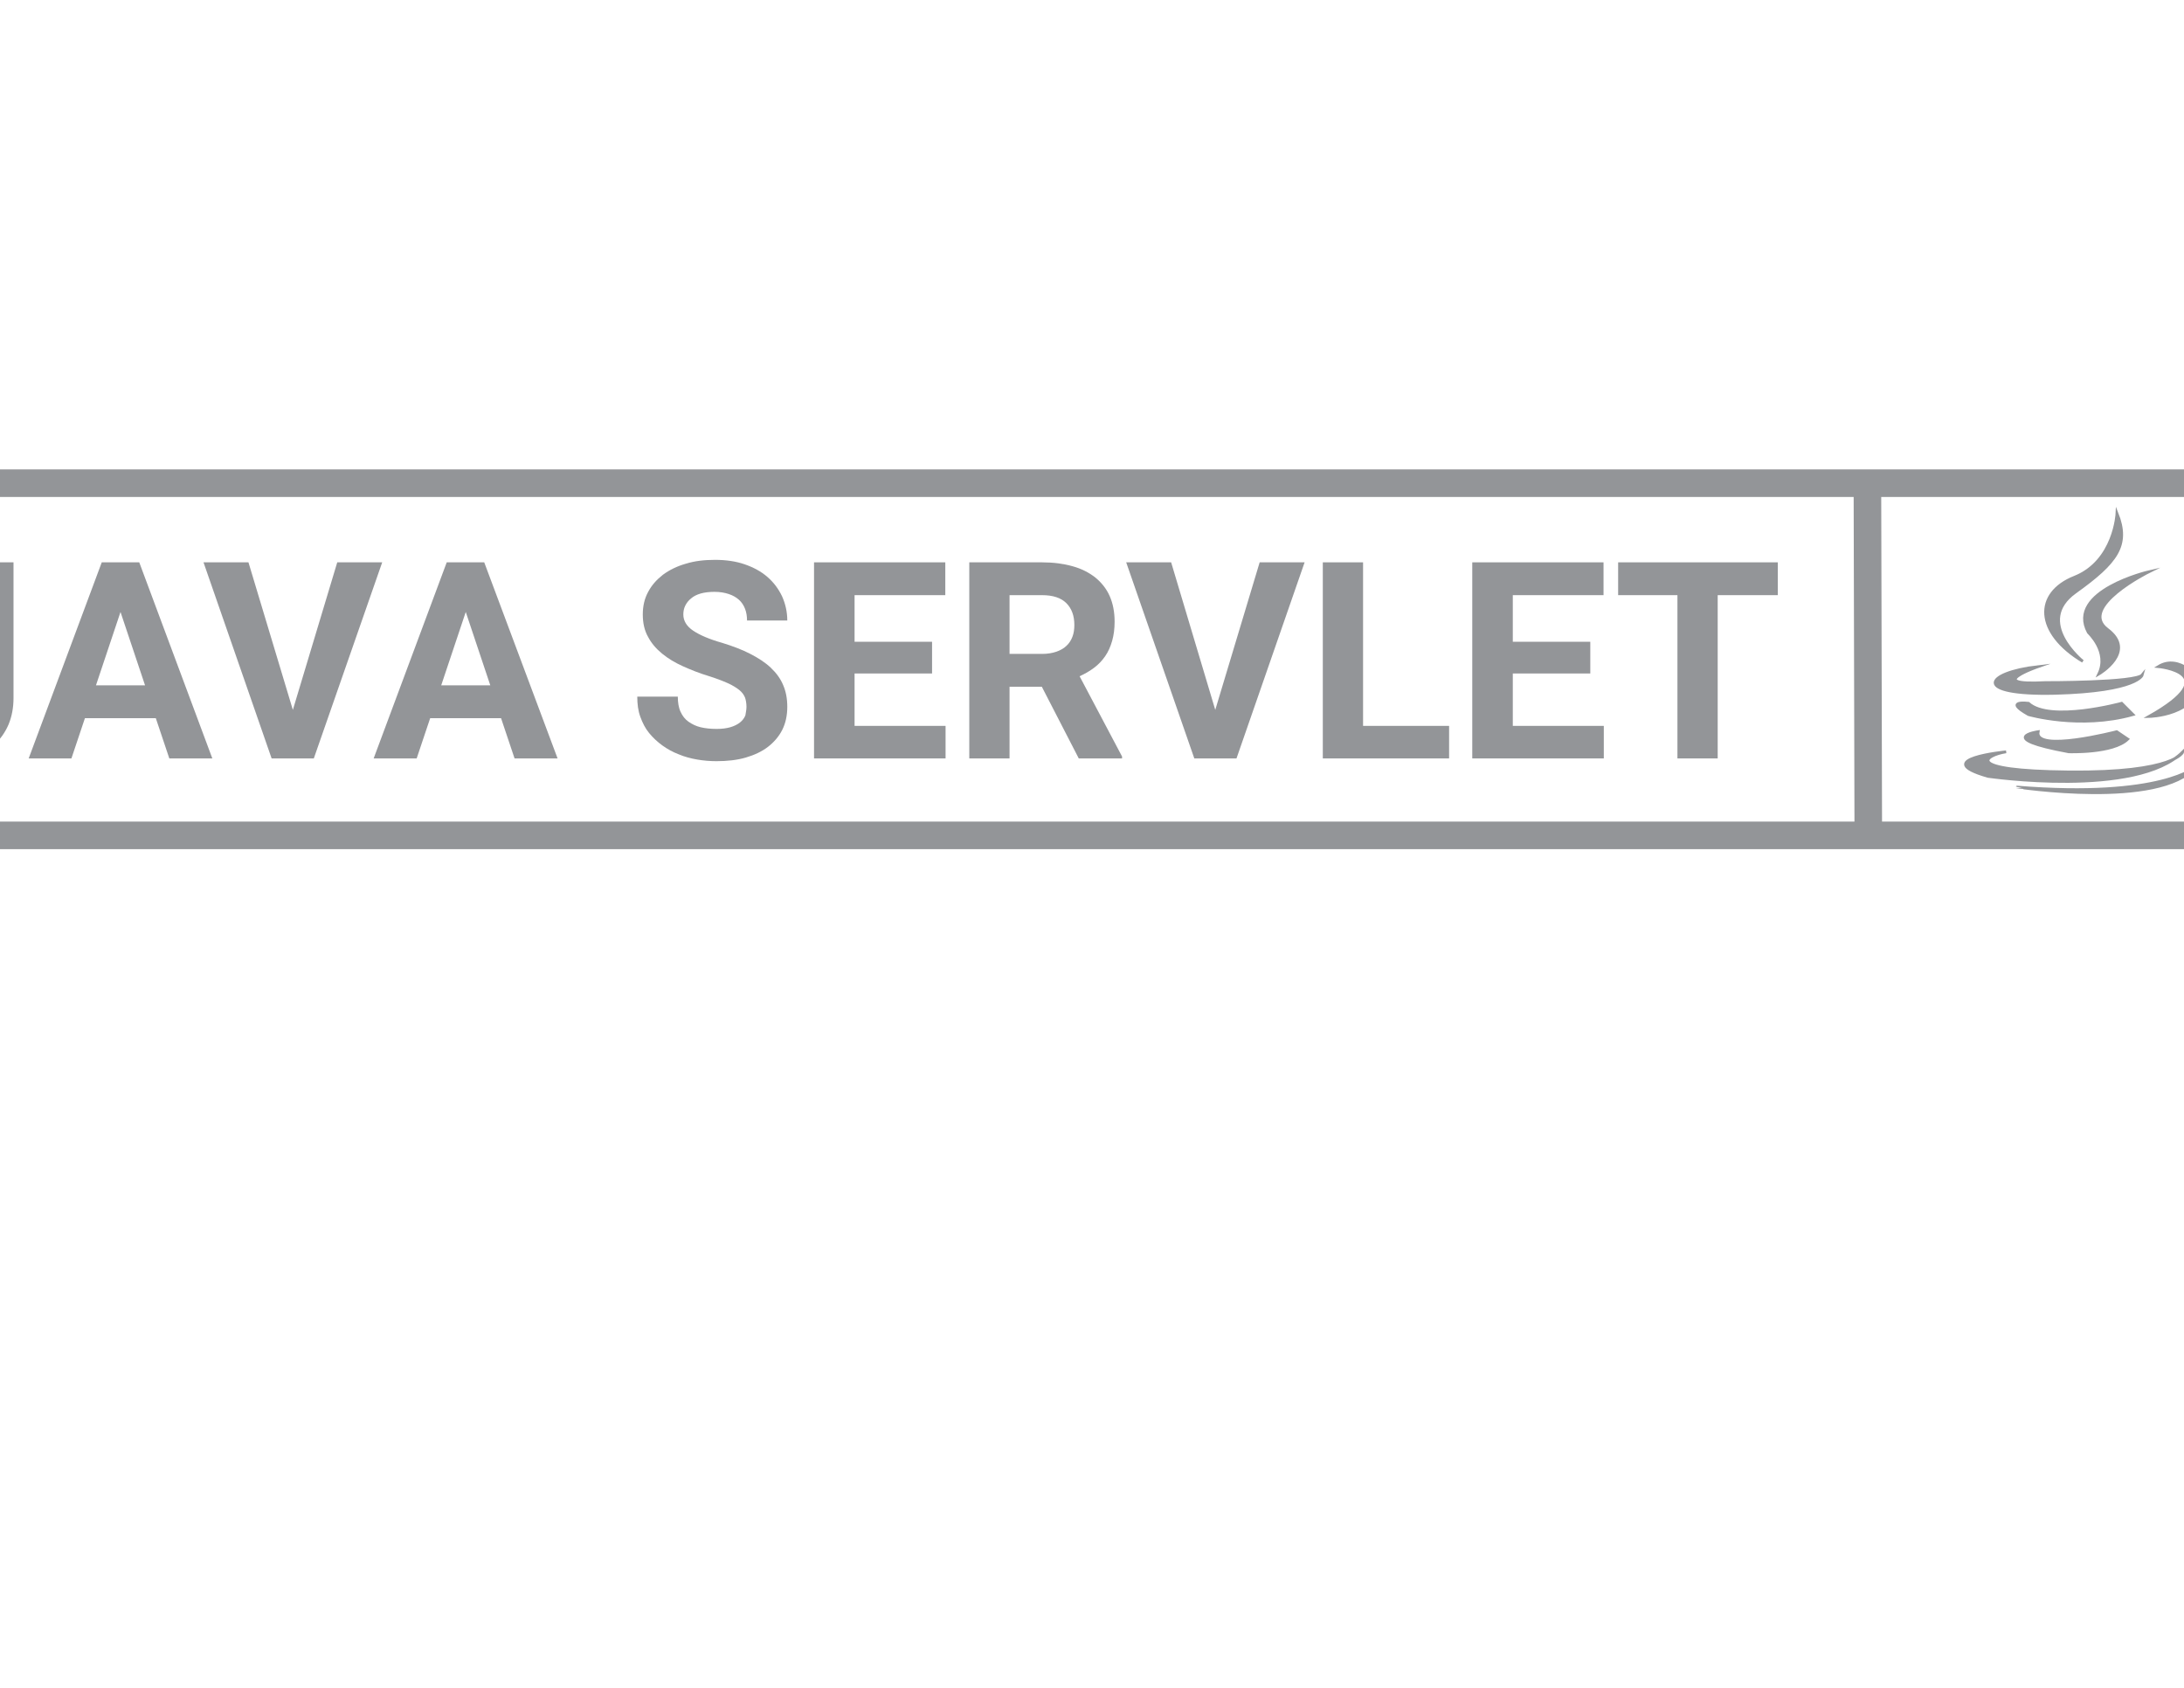
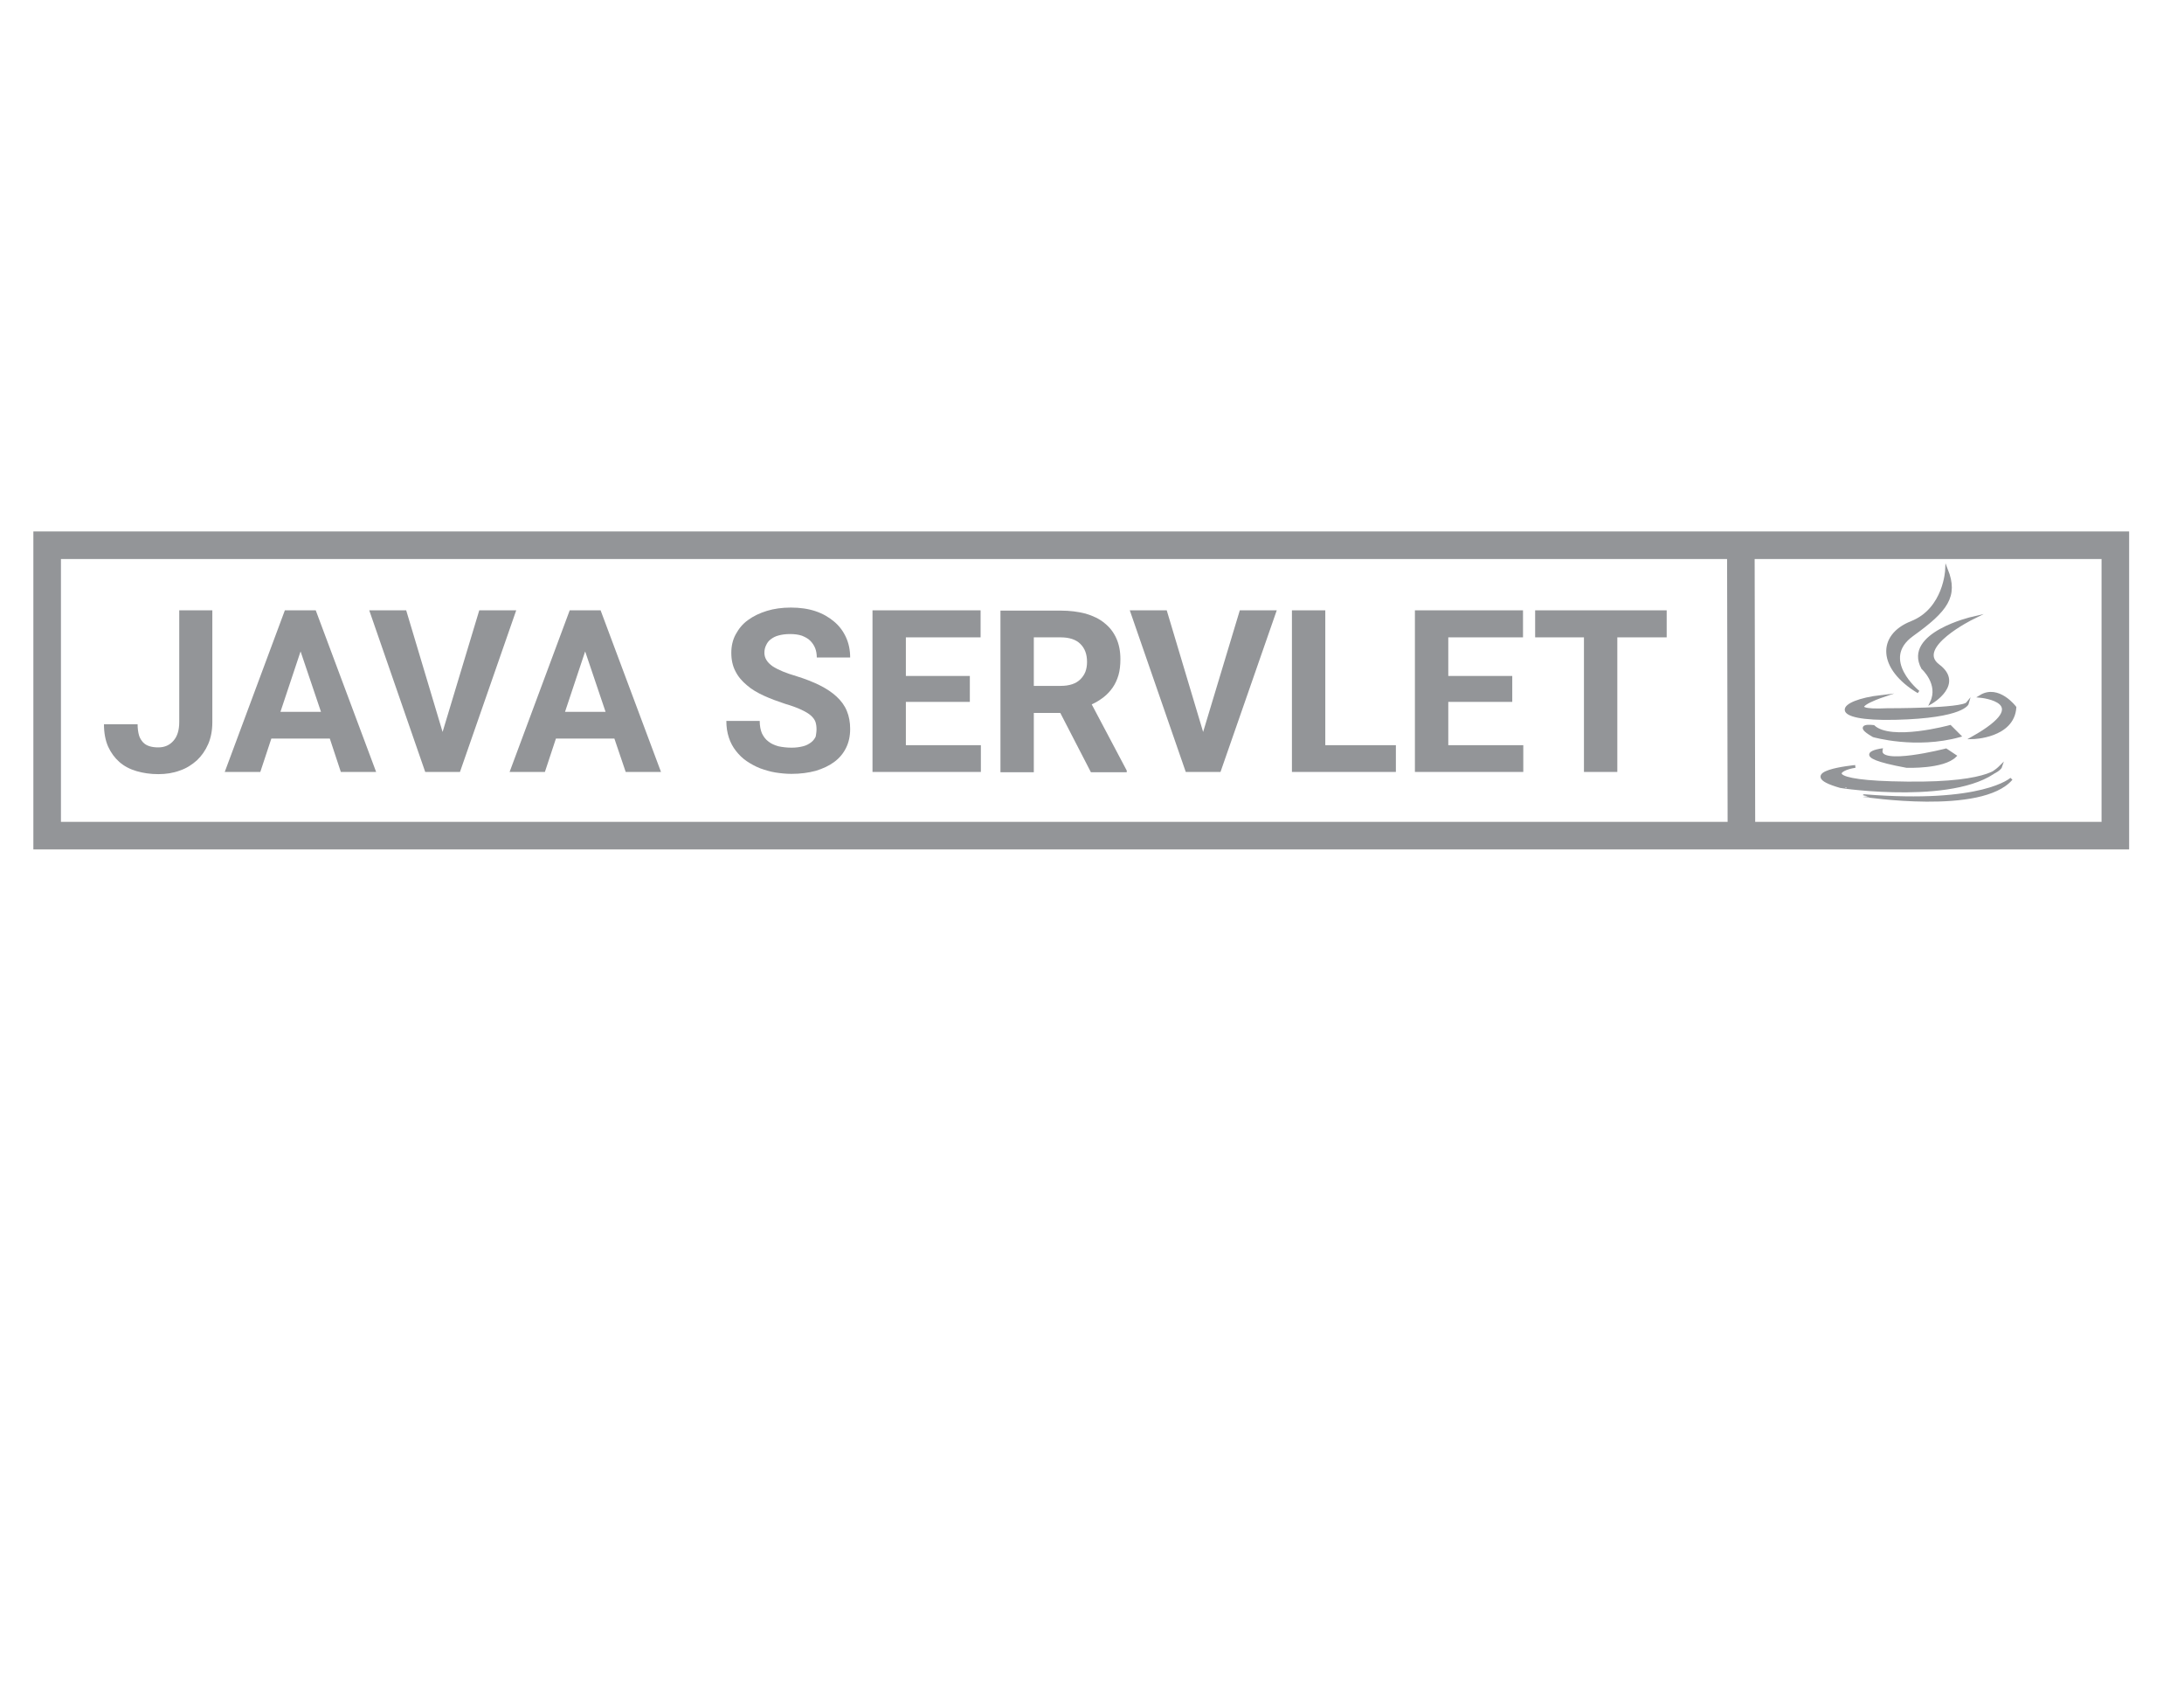
<svg xmlns="http://www.w3.org/2000/svg" version="1.1" id="Layer_1" x="0px" y="0px" viewBox="0 0 792 612" style="enable-background:new 0 0 792 612;" xml:space="preserve">
  <style type="text/css">
	.st0{fill:#939598;stroke:#939598;stroke-miterlimit:10;}
	.st1{fill:none;}
	.st2{fill:#939598;}
	.st3{fill:none;stroke:#939598;stroke-width:10;stroke-miterlimit:10;}
</style>
  <g>
-     <path class="st0" d="M755.3,239.8c0,0-17.8-14.3-2.7-25.1c15.1-10.8,19.7-17,15.1-28.6c0,0-0.8,17.4-15.4,23.2   S738,229.4,755.3,239.8z" />
-     <path class="st0" d="M761.1,244.4c0,0,13.9-8.1,3.1-16.2c-10.8-8.1,15.1-20.9,15.1-20.9s-30.1,7-22,22   C757.3,229.4,765,236.3,761.1,244.4z" />
-     <path class="st0" d="M739.1,241.7c0,0-20.2,7,2.6,5.8c0,0,32.9,0.1,35.2-2.8c0,0-1.5,5.9-31.7,6.7   C715.2,252.1,719.4,244,739.1,241.7z" />
-     <path class="st0" d="M773.5,259.1l-4.1-4.1c0,0-26,7.1-33.8,0c0,0-9.4-1.2,0,4.1C735.6,259.1,754.2,264.5,773.5,259.1z" />
-     <path class="st0" d="M771.6,268l-4-2.7c0,0-30,7.8-28.5,0c0,0-16,2.3,11.1,7.3C750.2,272.6,766.3,273.2,771.6,268z" />
-     <path class="st0" d="M782.7,241.7c0,0,24.7,2.3-3.4,18.1c0,0,17.8-0.3,18.5-13.3C797.8,246.6,790.5,236.9,782.7,241.7z" />
-     <path class="st0" d="M791.6,272.6c0,0-2.5,7.7-41.4,7.3c-38.9-0.4-30.4-6.1-22.7-7.3c0,0-28.2,2.7-6.6,8.9   C721,281.5,774.8,289.4,791.6,272.6z" />
-     <path class="st0" d="M796.3,278c0,0-12.2,11.6-64.8,7.4C731.5,285.3,783.1,293.4,796.3,278z" />
+     <path class="st0" d="M695.7,250.9c0,0-14.6-11.8-2.2-20.7c12.4-8.9,16.2-14,12.4-23.6c0,0-0.6,14.3-12.7,19.1   S681.4,242.3,695.7,250.9z" />
+     <path class="st0" d="M700.4,254.7c0,0,11.5-6.7,2.5-13.4c-8.9-6.7,12.4-17.2,12.4-17.2s-24.8,5.7-18.1,18.1   C697.3,242.3,703.6,248,700.4,254.7z" />
+     <path class="st0" d="M682.3,252.5c0,0-16.7,5.7,2.2,4.8c0,0,27.1,0.1,29-2.3c0,0-1.3,4.9-26.1,5.5   C662.6,261.1,666.1,254.4,682.3,252.5z" />
+     <path class="st0" d="M710.6,266.8l-3.4-3.4c0,0-21.5,5.9-27.8,0c0,0-7.7-1,0,3.4C679.4,266.8,694.7,271.2,710.6,266.8z" />
+     <path class="st0" d="M709,274.1l-3.3-2.2c0,0-24.8,6.4-23.5,0c0,0-13.2,1.9,9.2,6C691.5,277.9,704.7,278.4,709,274.1z" />
+     <path class="st0" d="M718.2,252.5c0,0,20.4,1.9-2.8,15c0,0,14.6-0.3,15.3-11C730.7,256.5,724.7,248.5,718.2,252.5z" />
+     <path class="st0" d="M725.6,277.9c0,0-2,6.4-34.1,6c-32.1-0.3-25.1-5.1-18.7-6c0,0-23.2,2.2-5.4,7.3   C667.3,285.3,711.7,291.8,725.6,277.9z" />
+     <path class="st0" d="M729.4,282.4c0,0-10.1,9.6-53.4,6.1C676,288.4,718.6,295.1,729.4,282.4z" />
  </g>
  <g>
-     <rect x="-44.8" y="200" class="st1" width="695" height="98.4" />
-     <path class="st2" d="M-9.8,203.9H4.9v49.2c0,3.5-0.6,6.7-1.8,9.6c-1.2,2.8-2.9,5.2-5,7.2c-2.1,2-4.7,3.5-7.6,4.5   c-2.9,1-6.1,1.6-9.4,1.6c-3.5,0-6.7-0.4-9.6-1.3c-2.9-0.9-5.4-2.2-7.5-4c-2.1-1.8-3.8-4.1-5-6.8c-1.2-2.8-1.8-6-1.8-9.8h14.7   c0,1.9,0.2,3.5,0.6,4.8c0.4,1.3,1,2.4,1.8,3.1c0.8,0.8,1.8,1.4,2.9,1.7s2.4,0.5,3.8,0.5c2.8,0,5-1,6.7-2.9c1.7-1.9,2.5-4.7,2.5-8.2   V203.9z" />
-     <path class="st2" d="M56.5,260.4H30.8L25.9,275H10.4l26.5-71.1h13.6L77,275H61.4L56.5,260.4z M34.8,248.5h17.8l-8.9-26.6   L34.8,248.5z" />
-     <path class="st2" d="M106.2,257.4l16.1-53.5h16.3L113.8,275H98.5l-24.7-71.1h16.3L106.2,257.4z" />
-     <path class="st2" d="M181.7,260.4h-25.7l-4.9,14.6h-15.6l26.5-71.1h13.6l26.6,71.1h-15.6L181.7,260.4z M160,248.5h17.8l-8.9-26.6   L160,248.5z" />
-     <path class="st2" d="M270.7,256.3c0-1.2-0.2-2.4-0.5-3.3c-0.4-1-1-1.9-2.1-2.8c-1-0.8-2.4-1.7-4.2-2.5c-1.8-0.8-4.1-1.7-7-2.6   c-3.3-1-6.3-2.2-9.2-3.5c-2.9-1.3-5.4-2.8-7.6-4.6c-2.2-1.8-3.9-3.8-5.1-6.1c-1.3-2.3-1.9-5-1.9-8.1c0-3,0.6-5.7,1.9-8.1   c1.3-2.5,3.1-4.5,5.4-6.3c2.3-1.7,5.1-3.1,8.3-4c3.2-1,6.7-1.4,10.6-1.4c3.9,0,7.5,0.5,10.7,1.6c3.2,1.1,6,2.6,8.3,4.6   c2.3,2,4,4.3,5.3,7c1.2,2.7,1.9,5.6,1.9,8.8h-14.6c0-1.5-0.2-2.9-0.7-4.2c-0.5-1.3-1.2-2.4-2.2-3.3c-1-0.9-2.2-1.6-3.7-2.1   c-1.5-0.5-3.2-0.8-5.2-0.8c-1.9,0-3.6,0.2-5,0.6c-1.4,0.4-2.6,1-3.5,1.8c-0.9,0.7-1.6,1.6-2.1,2.6c-0.5,1-0.7,2.1-0.7,3.2   c0,2.3,1.2,4.3,3.6,5.9c2.4,1.6,5.9,3.1,10.5,4.4c3.9,1.2,7.3,2.5,10.2,4c2.9,1.5,5.4,3.1,7.4,5c2,1.9,3.5,3.9,4.5,6.3   c1,2.3,1.5,4.9,1.5,7.9c0,3.1-0.6,5.9-1.8,8.3s-3,4.5-5.2,6.2c-2.2,1.7-5,3-8.1,3.9s-6.7,1.3-10.6,1.3c-2.3,0-4.7-0.2-7-0.6   s-4.6-1-6.7-1.9c-2.1-0.8-4.1-1.9-5.9-3.2c-1.8-1.3-3.4-2.8-4.8-4.5c-1.4-1.7-2.4-3.7-3.2-5.9c-0.8-2.2-1.1-4.6-1.1-7.3h14.7   c0,2.1,0.3,4,1,5.5c0.7,1.5,1.6,2.7,2.9,3.6s2.7,1.6,4.4,2c1.7,0.4,3.6,0.6,5.8,0.6c1.9,0,3.5-0.2,4.9-0.6c1.4-0.4,2.6-1,3.5-1.7   c0.9-0.7,1.6-1.6,2-2.6C270.4,258.6,270.7,257.5,270.7,256.3z" />
-     <path class="st2" d="M338,244.2h-28.1v19h33V275h-47.7v-71.1h47.6v11.9h-32.9v16.9H338V244.2z" />
-     <path class="st2" d="M377.8,249h-11.7v26h-14.6v-71.1h26.4c4.1,0,7.8,0.5,11,1.4c3.3,0.9,6,2.3,8.3,4.1c2.2,1.8,4,4,5.2,6.7   c1.2,2.7,1.8,5.8,1.8,9.3c0,2.6-0.3,4.9-0.9,7c-0.6,2.1-1.4,3.9-2.5,5.5c-1.1,1.6-2.4,3-4,4.2c-1.6,1.2-3.3,2.2-5.3,3.1l15.4,29.1   v0.7h-15.7L377.8,249z M366.2,237.1H378c1.9,0,3.6-0.3,5.1-0.8c1.4-0.5,2.7-1.2,3.6-2.1c1-0.9,1.7-2,2.2-3.3   c0.5-1.3,0.7-2.7,0.7-4.3c0-3.4-1-6-2.9-7.9c-1.9-1.9-4.8-2.9-8.8-2.9h-11.8V237.1z" />
-     <path class="st2" d="M440.7,257.4l16.1-53.5h16.3L448.4,275h-15.3l-24.7-71.1h16.3L440.7,257.4z" />
-     <path class="st2" d="M494.4,263.2h31.1V275h-45.8v-71.1h14.6V263.2z" />
-     <path class="st2" d="M576.7,244.2h-28.1v19h33V275h-47.7v-71.1h47.6v11.9h-32.9v16.9h28.1V244.2z" />
-     <path class="st2" d="M644.7,215.8h-21.8V275h-14.6v-59.2h-21.5v-11.9h57.9V215.8z" />
+     <rect x="36.1" y="218.1" class="st1" width="573" height="81.1" />
+     <path class="st2" d="M64.9,221.3H77v40.6c0,2.9-0.5,5.6-1.5,7.9c-1,2.3-2.4,4.3-4.1,5.9c-1.8,1.6-3.8,2.9-6.2,3.7   c-2.4,0.9-5,1.3-7.8,1.3c-2.9,0-5.5-0.4-7.9-1.1c-2.4-0.7-4.5-1.8-6.2-3.3c-1.7-1.5-3.1-3.4-4.1-5.6c-1-2.3-1.5-5-1.5-8.1h12.2   c0,1.6,0.2,2.9,0.5,4c0.3,1.1,0.9,1.9,1.5,2.6c0.7,0.7,1.4,1.1,2.4,1.4s2,0.4,3.1,0.4c2.3,0,4.1-0.8,5.5-2.4   c1.4-1.6,2.1-3.8,2.1-6.8V221.3z" />
+     <path class="st2" d="M119.6,267.8H98.4l-4,12.1H81.5l21.8-58.6h11.2l21.9,58.6h-12.8L119.6,267.8z M101.7,258.1h14.7l-7.4-21.9   L101.7,258.1z" />
+     <path class="st2" d="M160.5,265.4l13.3-44.1h13.4l-20.4,58.6h-12.6l-20.3-58.6h13.4L160.5,265.4z" />
+     <path class="st2" d="M222.8,267.8h-21.2l-4,12.1h-12.8l21.8-58.6h11.2l21.9,58.6h-12.8L222.8,267.8z M204.9,258.1h14.7l-7.4-21.9   L204.9,258.1z" />
+     <path class="st2" d="M296.1,264.5c0-1-0.1-1.9-0.4-2.8c-0.3-0.8-0.9-1.6-1.7-2.3c-0.8-0.7-2-1.4-3.5-2.1c-1.5-0.7-3.4-1.4-5.8-2.1   c-2.7-0.9-5.2-1.8-7.6-2.9c-2.4-1.1-4.5-2.3-6.2-3.8c-1.8-1.5-3.2-3.1-4.2-5.1c-1-1.9-1.5-4.1-1.5-6.7c0-2.4,0.5-4.7,1.6-6.7   c1.1-2,2.5-3.8,4.5-5.2c1.9-1.4,4.2-2.5,6.8-3.3c2.6-0.8,5.5-1.2,8.7-1.2c3.2,0,6.2,0.4,8.9,1.3c2.7,0.9,4.9,2.2,6.8,3.8   c1.9,1.6,3.3,3.5,4.3,5.7c1,2.2,1.5,4.6,1.5,7.3h-12.1c0-1.2-0.2-2.4-0.6-3.4c-0.4-1-1-1.9-1.8-2.7c-0.8-0.8-1.8-1.3-3-1.8   c-1.2-0.4-2.6-0.6-4.3-0.6c-1.6,0-3,0.2-4.1,0.5c-1.2,0.3-2.1,0.8-2.9,1.4s-1.3,1.3-1.7,2.2c-0.4,0.8-0.6,1.7-0.6,2.7   c0,1.9,1,3.5,3,4.9c2,1.3,4.9,2.5,8.7,3.6c3.2,1,6,2.1,8.4,3.3c2.4,1.2,4.5,2.6,6.1,4.1c1.6,1.5,2.9,3.2,3.7,5.2   c0.8,1.9,1.2,4.1,1.2,6.5c0,2.6-0.5,4.9-1.5,6.9c-1,2-2.4,3.7-4.3,5.1c-1.9,1.4-4.1,2.4-6.7,3.2c-2.6,0.7-5.5,1.1-8.8,1.1   c-1.9,0-3.9-0.2-5.8-0.5c-1.9-0.3-3.8-0.9-5.5-1.5c-1.8-0.7-3.4-1.6-4.9-2.6c-1.5-1-2.8-2.3-3.9-3.7c-1.1-1.4-2-3-2.6-4.9   c-0.6-1.8-0.9-3.8-0.9-6h12.1c0,1.8,0.3,3.3,0.8,4.5c0.6,1.2,1.3,2.2,2.4,3c1,0.8,2.2,1.3,3.6,1.7c1.4,0.3,3,0.5,4.8,0.5   c1.6,0,2.9-0.2,4.1-0.5c1.2-0.3,2.1-0.8,2.9-1.4c0.8-0.6,1.3-1.3,1.7-2.1C295.9,266.4,296.1,265.5,296.1,264.5z" />
+     <path class="st2" d="M351.7,254.5h-23.2v15.7h27.2v9.7h-39.3v-58.6h39.2v9.8h-27.1v14h23.2V254.5z" />
+     <path class="st2" d="M384.5,258.5h-9.6v21.5h-12.1v-58.6h21.8c3.4,0,6.4,0.4,9.1,1.1c2.7,0.8,5,1.9,6.8,3.4   c1.9,1.5,3.3,3.3,4.3,5.5c1,2.2,1.5,4.7,1.5,7.6c0,2.1-0.2,4.1-0.7,5.8c-0.5,1.7-1.2,3.2-2.1,4.5c-0.9,1.3-2,2.5-3.3,3.5   c-1.3,1-2.7,1.9-4.3,2.6l12.7,24v0.6h-13L384.5,258.5z M374.9,248.7h9.7c1.6,0,3-0.2,4.2-0.6c1.2-0.4,2.2-1,3-1.8   c0.8-0.8,1.4-1.7,1.8-2.7c0.4-1.1,0.6-2.2,0.6-3.6c0-2.8-0.8-4.9-2.4-6.5c-1.6-1.6-4-2.4-7.2-2.4h-9.7V248.7z" />
+     <path class="st2" d="M436.3,265.4l13.3-44.1H463l-20.4,58.6H430l-20.3-58.6h13.4L436.3,265.4z" />
+     <path class="st2" d="M480.6,270.2h25.6v9.7h-37.7v-58.6h12.1V270.2z" />
+     <path class="st2" d="M548.4,254.5h-23.2v15.7h27.2v9.7h-39.3v-58.6h39.2v9.8h-27.1v14h23.2V254.5z" />
+     <path class="st2" d="M604.5,231.1h-18v48.8h-12.1v-48.8h-17.7v-9.8h47.7V231.1z" />
  </g>
-   <rect x="-67.8" y="175.2" class="st3" width="909.8" height="127.7" />
-   <line class="st3" x1="677.2" y1="178.2" x2="677.5" y2="299.3" />
+   <rect x="17.1" y="197.7" class="st3" width="750" height="105.3" />
+   <line class="st3" x1="631.3" y1="200.1" x2="631.5" y2="299.9" />
  <g>
</g>
  <g>
</g>
  <g>
</g>
  <g>
</g>
  <g>
</g>
  <g>
</g>
</svg>
